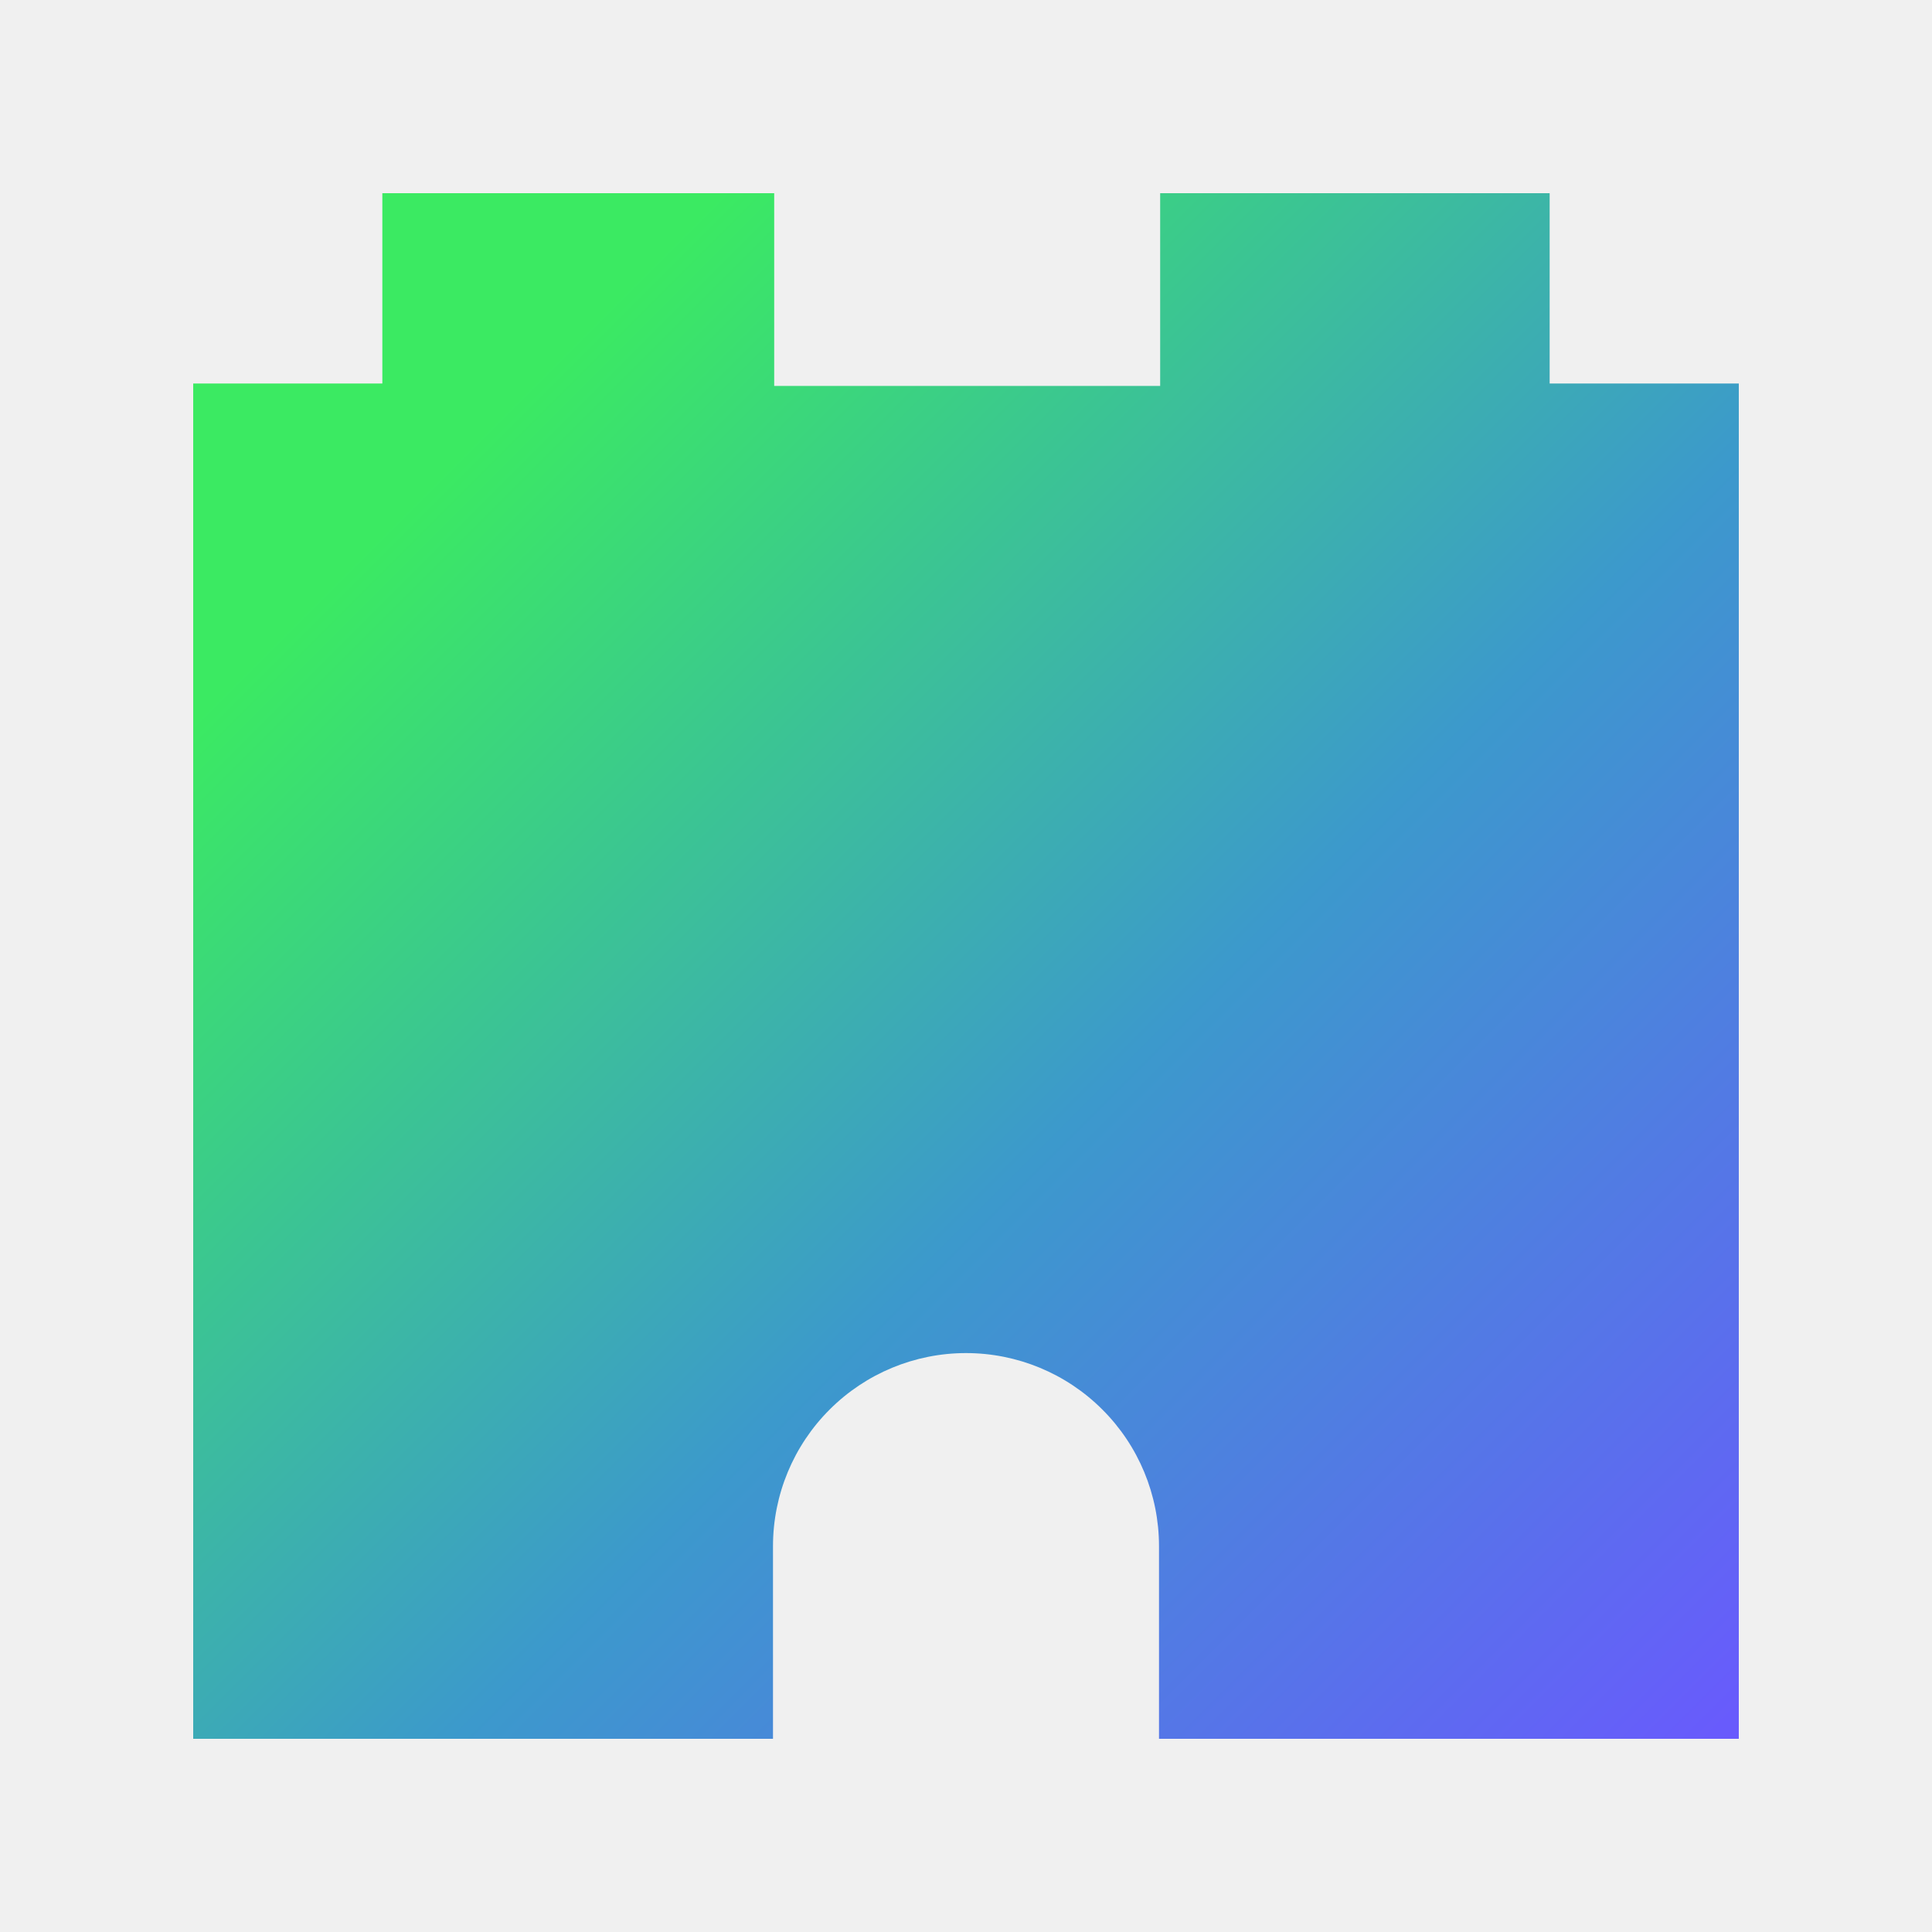
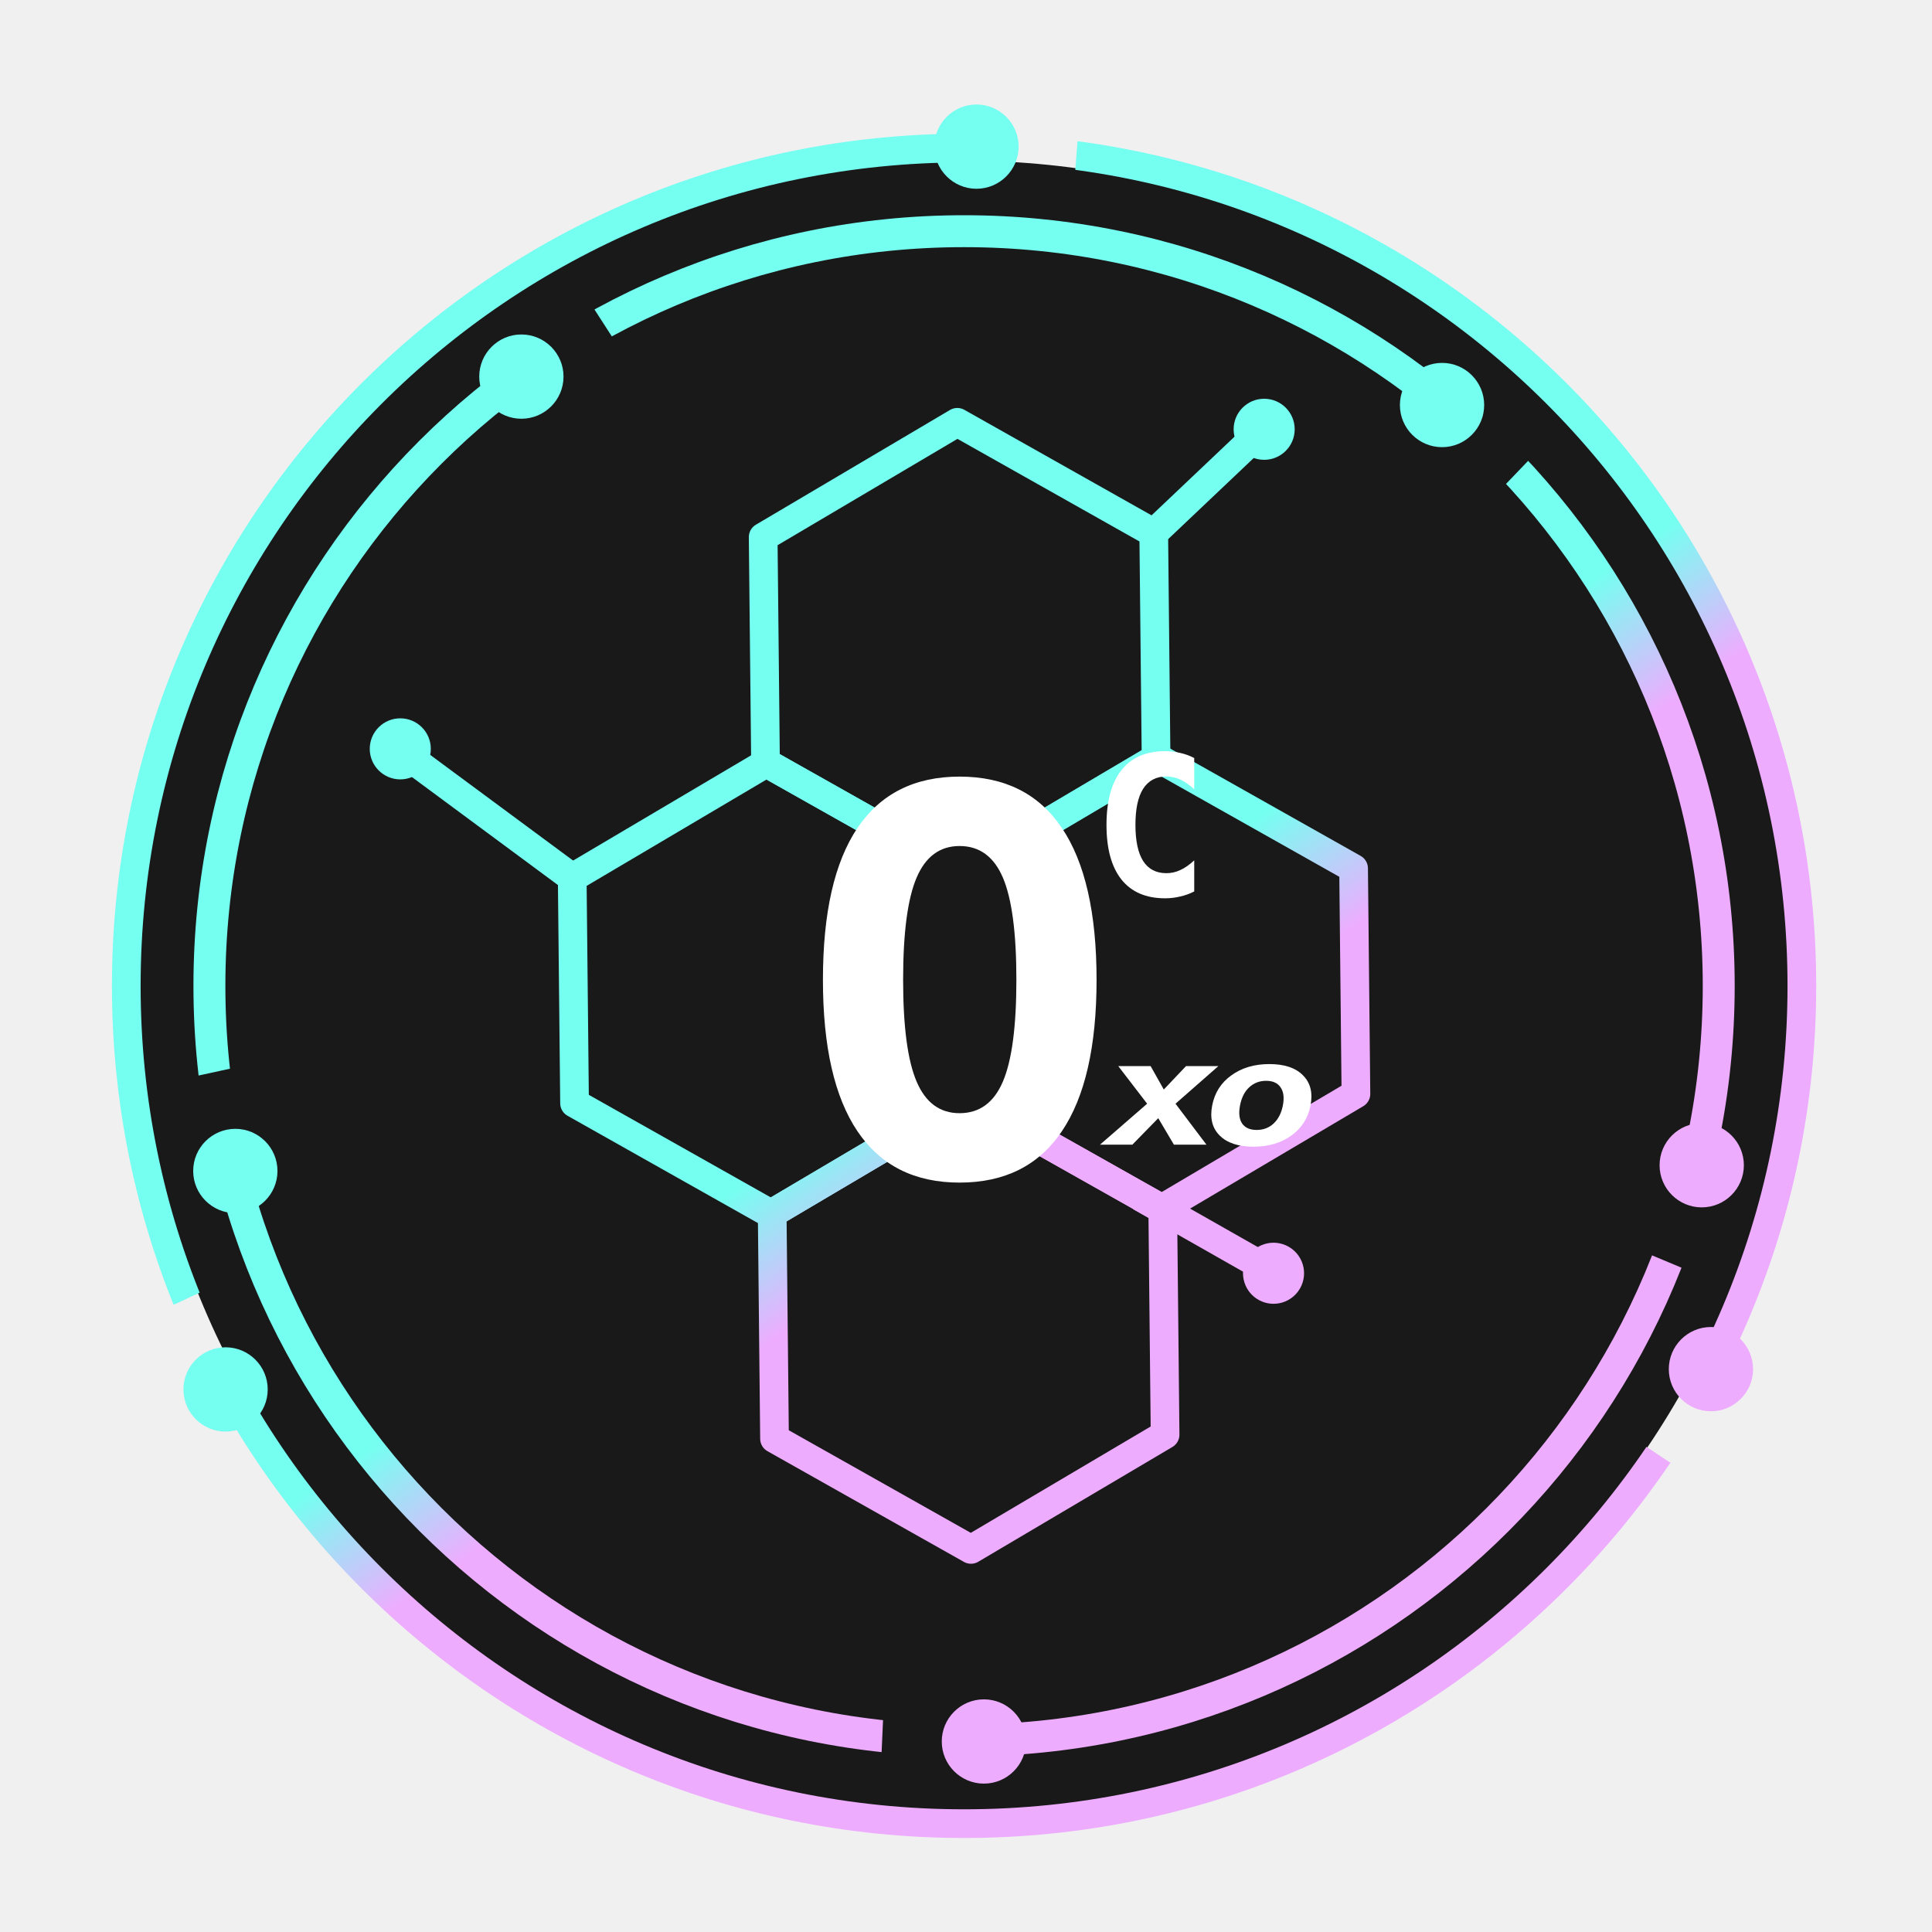
- <svg xmlns="http://www.w3.org/2000/svg" width="40" height="40" viewBox="0 0 40 40" fill="none">
-   <path d="M32.084 7.94V4H24.02V7.99H16.029V4H7.916V7.94H4V36H16.004V32.005C16.006 30.946 16.427 29.931 17.177 29.183C17.926 28.434 18.941 28.014 20 28.014C21.059 28.014 22.074 28.434 22.823 29.183C23.573 29.931 23.994 30.946 23.996 32.005V36H36V7.94H32.084Z" fill="url(#paint0_linear)" />
+ <svg xmlns="http://www.w3.org/2000/svg" width="100%" height="100%" viewBox="0 0 167 167" version="1.1" xml:space="preserve" style="fill-rule:evenodd;clip-rule:evenodd;stroke-linecap:round;stroke-linejoin:round;stroke-miterlimit:1.5;">
+   <g>
+     <g>
+       <ellipse cx="83.296" cy="85.205" rx="71.296" ry="71.323" style="fill:#191919;" />
+       <path d="M84.404,9.032c2.01,0 3.643,1.633 3.643,3.642c-0,2.01 -1.633,3.643 -3.643,3.643c-2.009,-0 -3.642,-1.633 -3.642,-3.643c-0,-2.009 1.633,-3.642 3.642,-3.642Z" style="fill:url(#_Linear1);fill-rule:nonzero;" />
+       <path d="M147.891,114.705c2.01,0 3.643,1.633 3.643,3.642c-0,2.01 -1.633,3.643 -3.643,3.643c-2.009,-0 -3.642,-1.633 -3.642,-3.643c0,-2.009 1.633,-3.642 3.642,-3.642Z" style="fill:url(#_Linear2);fill-rule:nonzero;" />
+       <path d="M19.499,116.459c2.01,-0 3.642,1.632 3.642,3.642c0,2.01 -1.632,3.642 -3.642,3.642c-2.01,0 -3.642,-1.632 -3.642,-3.642c-0,-2.01 1.632,-3.642 3.642,-3.642Z" style="fill:url(#_Linear3);fill-rule:nonzero;" />
+       <path d="M85.048,146.89c2.009,-0 3.642,1.632 3.642,3.642c-0,2.01 -1.633,3.642 -3.642,3.642c-2.01,0 -3.643,-1.632 -3.643,-3.642c0,-2.01 1.633,-3.642 3.643,-3.642Z" style="fill:url(#_Linear4);fill-rule:nonzero;" />
+       <path d="M20.342,97.575c2.009,-0 3.642,1.632 3.642,3.642c-0,2.01 -1.633,3.643 -3.642,3.643c-2.01,-0 -3.643,-1.633 -3.643,-3.643c0,-2.01 1.633,-3.642 3.643,-3.642Z" style="fill:url(#_Linear5);fill-rule:nonzero;" />
+       <path d="M45.067,28.911c2.01,0 3.643,1.633 3.643,3.642c-0,2.01 -1.633,3.643 -3.643,3.643c-2.009,-0 -3.642,-1.633 -3.642,-3.643c0,-2.009 1.633,-3.642 3.642,-3.642Z" style="fill:url(#_Linear6);fill-rule:nonzero;" />
+       <path d="M124.649,31.368c2.01,0 3.642,1.633 3.642,3.643c0,2.009 -1.632,3.642 -3.642,3.642c-2.01,-0 -3.643,-1.633 -3.643,-3.642c0,-2.01 1.633,-3.643 3.643,-3.643Z" style="fill:url(#_Linear7);fill-rule:nonzero;" />
+       <path d="M147.095,97.08c2.01,-0 3.643,1.632 3.643,3.642c-0,2.01 -1.633,3.642 -3.643,3.642c-2.009,0 -3.642,-1.632 -3.642,-3.642c0,-2.01 1.633,-3.642 3.642,-3.642Z" style="fill:url(#_Linear8);fill-rule:nonzero;" />
+       <clipPath id="_clip9">
+         <path d="M80.686,-1.193c50.942,0 92.302,41.359 92.302,92.302c-0,50.943 -41.36,92.302 -92.302,92.302c-50.943,0 -92.302,-41.359 -92.302,-92.302c-0,-50.943 41.359,-92.302 92.302,-92.302Zm-58.76,116.811l-2.324,-4.979l-7.073,3.302l2.324,4.979l7.073,-3.302Zm124.512,12.201l3.057,-4.566l-6.486,-4.342l-3.057,4.566l6.486,4.342Zm-53.096,-118.294l-5.479,-0.417l-0.592,7.783l5.479,0.417l0.592,-7.783Z" />
+       </clipPath>
+       <g clip-path="url(#_clip9)">
+         <circle cx="83.333" cy="85.216" r="72.418" style="fill:none;stroke:url(#_Linear10);stroke-width:2.48px;" />
+       </g>
+       <clipPath id="_clip11">
+         <path d="M84.48,-0.032c49.096,0 88.955,39.859 88.955,88.955c-0,49.095 -39.859,88.954 -88.955,88.954c-49.095,-0 -88.954,-39.859 -88.954,-88.954c0,-49.096 39.859,-88.955 88.954,-88.955Zm-69.306,99.084l8.53,-1.858l-1.175,-5.394l-8.53,1.858l1.175,5.394Zm114.918,-65.113l-6.038,6.304l3.986,3.819l6.039,-6.305l-3.987,-3.818Zm-48.507,120.762l0.392,-8.721l-5.515,-0.247l-0.392,8.721l5.515,0.247Zm68.31,-49.202l-8.052,-3.375l-2.134,5.092l8.052,3.374l2.134,-5.091Zm-105.029,-78.67l4.73,7.337l4.64,-2.992l-4.73,-7.337l-4.64,2.992Z" />
+       </clipPath>
+       <g clip-path="url(#_clip11)">
+         <circle cx="83.333" cy="85.216" r="65.232" style="fill:none;stroke:url(#_Linear12);stroke-width:2.76px;" />
+       </g>
+       <g>
+         <path d="M83.223,75.522l0.202,19.492l-16.78,9.921l-16.981,-9.571l-0.202,-19.492l16.779,-9.921l16.982,9.571Z" style="fill:none;stroke:url(#_Linear13);stroke-width:2.48px;" />
+         <path d="M117.003,75.062l0.202,19.491l-16.78,9.921l-16.981,-9.571l-0.202,-19.491l16.779,-9.921l16.982,9.571Z" style="fill:none;stroke:url(#_Linear14);stroke-width:2.48px;" />
+         <path d="M100.507,104.516l0.202,19.492l-16.779,9.921l-16.981,-9.571l-0.202,-19.492l16.779,-9.921l16.981,9.571Z" style="fill:none;stroke:url(#_Linear15);stroke-width:2.48px;" />
+         <path d="M99.728,46.075l0.202,19.491l-16.779,9.921l-16.981,-9.571l-0.202,-19.492l16.779,-9.92l16.981,9.571Z" style="fill:none;stroke:url(#_Linear16);stroke-width:2.48px;" />
+       </g>
+       <path d="M49.462,75.872l-13.415,-9.921" style="fill:none;stroke:url(#_Linear17);stroke-width:2.48px;" />
+       <path d="M99.728,46.075l8.799,-8.342" style="fill:none;stroke:url(#_Linear18);stroke-width:2.48px;" />
+       <circle cx="109.273" cy="37.107" r="2.639" style="fill:url(#_Linear19);" />
+       <path d="M98.723,103.541l10.543,5.987" style="fill:none;stroke:url(#_Linear20);stroke-width:2.48px;" />
+       <path d="M112.608,109.29c0.424,1.394 -0.363,2.87 -1.756,3.294c-1.394,0.425 -2.87,-0.362 -3.294,-1.756c-0.425,-1.393 0.362,-2.869 1.756,-3.294c1.393,-0.424 2.869,0.363 3.294,1.756Z" style="fill:#eeacff;" />
+       <circle cx="34.6" cy="64.73" r="2.639" style="fill:url(#_Linear21);" />
+       <rect x="75.491" y="72.936" width="15.644" height="24.382" style="fill:#191919;" />
+       <g transform="matrix(0.994591,0,0,1,0.626221,-7.10543e-15)">
+         <g transform="matrix(46.4133,0,0,46.4133,97.5025,101.567)" />
+         <text x="68.811px" y="101.567px" style="font-family:'LigaSFMonoNerdFont-Bold', 'Liga SFMono Nerd Font', monospace;font-weight:700;font-size:46.413px;fill:#fff;">O</text>
+       </g>
+       <g transform="matrix(1,0,-0.143207,0.740741,10.399,18.8262)">
+         <g transform="matrix(16.7842,0,0,16.7842,118.793,108.162)" />
+         <text x="99.72px" y="108.162px" style="font-family:'LigaSFMonoNerdFont-Bold', 'Liga SFMono Nerd Font', monospace;font-weight:700;font-size:16.784px;fill:#fff;">x<tspan x="108.417px " y="108.162px ">o</tspan>
+         </text>
+       </g>
+       <g transform="matrix(0.994591,0,0,1,0.602176,7.10543e-15)">
+         <g transform="matrix(16.8162,0,0,16.8162,104.704,77.4158)" />
+         <text x="94.309px" y="77.416px" style="font-family:'LigaSFMonoNerdFont-Bold', 'Liga SFMono Nerd Font', monospace;font-weight:700;font-size:16.816px;fill:#fff;">C</text>
+       </g>
+     </g>
+   </g>
  <defs>
-     <linearGradient id="paint0_linear" x1="2.942" y1="4.9" x2="37.777" y2="39.734" gradientUnits="userSpaceOnUse">
-       <stop offset="0.159" stop-color="#3BEA62" />
-       <stop offset="0.54" stop-color="#3C99CC" />
-       <stop offset="0.937" stop-color="#6B57FF" />
+     <linearGradient id="_Linear1" x1="0" y1="0" x2="1" y2="0" gradientUnits="userSpaceOnUse" gradientTransform="matrix(-7.31719,-10.2823,10.2823,-7.31719,92.3633,97.7531)">
+       <stop offset="0" style="stop-color:#eeacff;stop-opacity:1" />
+       <stop offset="1" style="stop-color:#75fff1;stop-opacity:1" />
+     </linearGradient>
+     <linearGradient id="_Linear2" x1="0" y1="0" x2="1" y2="0" gradientUnits="userSpaceOnUse" gradientTransform="matrix(-7.31719,-10.2823,10.2823,-7.31719,91.0153,96.5335)">
+       <stop offset="0" style="stop-color:#eeacff;stop-opacity:1" />
+       <stop offset="1" style="stop-color:#75fff1;stop-opacity:1" />
+     </linearGradient>
+     <linearGradient id="_Linear3" x1="0" y1="0" x2="1" y2="0" gradientUnits="userSpaceOnUse" gradientTransform="matrix(-7.31719,-10.2823,10.2823,-7.31719,92.3633,97.7531)">
+       <stop offset="0" style="stop-color:#eeacff;stop-opacity:1" />
+       <stop offset="1" style="stop-color:#75fff1;stop-opacity:1" />
+     </linearGradient>
+     <linearGradient id="_Linear4" x1="0" y1="0" x2="1" y2="0" gradientUnits="userSpaceOnUse" gradientTransform="matrix(-7.31719,-10.2823,10.2823,-7.31719,92.3633,97.7531)">
+       <stop offset="0" style="stop-color:#eeacff;stop-opacity:1" />
+       <stop offset="1" style="stop-color:#75fff1;stop-opacity:1" />
+     </linearGradient>
+     <linearGradient id="_Linear5" x1="0" y1="0" x2="1" y2="0" gradientUnits="userSpaceOnUse" gradientTransform="matrix(-7.31719,-10.2823,10.2823,-7.31719,93.2151,97.9213)">
+       <stop offset="0" style="stop-color:#eeacff;stop-opacity:1" />
+       <stop offset="1" style="stop-color:#75fff1;stop-opacity:1" />
+     </linearGradient>
+     <linearGradient id="_Linear6" x1="0" y1="0" x2="1" y2="0" gradientUnits="userSpaceOnUse" gradientTransform="matrix(-7.31719,-10.2823,10.2823,-7.31719,94.7704,94.3832)">
+       <stop offset="0" style="stop-color:#eeacff;stop-opacity:1" />
+       <stop offset="1" style="stop-color:#75fff1;stop-opacity:1" />
+     </linearGradient>
+     <linearGradient id="_Linear7" x1="0" y1="0" x2="1" y2="0" gradientUnits="userSpaceOnUse" gradientTransform="matrix(-7.31719,-10.2823,10.2823,-7.31719,92.3633,97.7531)">
+       <stop offset="0" style="stop-color:#eeacff;stop-opacity:1" />
+       <stop offset="1" style="stop-color:#75fff1;stop-opacity:1" />
+     </linearGradient>
+     <linearGradient id="_Linear8" x1="0" y1="0" x2="1" y2="0" gradientUnits="userSpaceOnUse" gradientTransform="matrix(-7.31719,-10.2823,10.2823,-7.31719,92.3633,97.7531)">
+       <stop offset="0" style="stop-color:#eeacff;stop-opacity:1" />
+       <stop offset="1" style="stop-color:#75fff1;stop-opacity:1" />
+     </linearGradient>
+     <linearGradient id="_Linear10" x1="0" y1="0" x2="1" y2="0" gradientUnits="userSpaceOnUse" gradientTransform="matrix(-7.31719,-10.2823,10.2823,-7.31719,92.3633,97.7531)">
+       <stop offset="0" style="stop-color:#eeacff;stop-opacity:1" />
+       <stop offset="1" style="stop-color:#75fff1;stop-opacity:1" />
+     </linearGradient>
+     <linearGradient id="_Linear12" x1="0" y1="0" x2="1" y2="0" gradientUnits="userSpaceOnUse" gradientTransform="matrix(-7.31719,-10.2823,10.2823,-7.31719,92.3633,97.7531)">
+       <stop offset="0" style="stop-color:#eeacff;stop-opacity:1" />
+       <stop offset="1" style="stop-color:#75fff1;stop-opacity:1" />
+     </linearGradient>
+     <linearGradient id="_Linear13" x1="0" y1="0" x2="1" y2="0" gradientUnits="userSpaceOnUse" gradientTransform="matrix(-7.31719,-10.2823,10.2823,-7.31719,92.3633,97.7531)">
+       <stop offset="0" style="stop-color:#eeacff;stop-opacity:1" />
+       <stop offset="1" style="stop-color:#75fff1;stop-opacity:1" />
+     </linearGradient>
+     <linearGradient id="_Linear14" x1="0" y1="0" x2="1" y2="0" gradientUnits="userSpaceOnUse" gradientTransform="matrix(-7.31719,-10.2823,10.2823,-7.31719,92.3633,97.7531)">
+       <stop offset="0" style="stop-color:#eeacff;stop-opacity:1" />
+       <stop offset="1" style="stop-color:#75fff1;stop-opacity:1" />
+     </linearGradient>
+     <linearGradient id="_Linear15" x1="0" y1="0" x2="1" y2="0" gradientUnits="userSpaceOnUse" gradientTransform="matrix(-7.31719,-10.2823,10.2823,-7.31719,92.3633,97.7531)">
+       <stop offset="0" style="stop-color:#eeacff;stop-opacity:1" />
+       <stop offset="1" style="stop-color:#75fff1;stop-opacity:1" />
+     </linearGradient>
+     <linearGradient id="_Linear16" x1="0" y1="0" x2="1" y2="0" gradientUnits="userSpaceOnUse" gradientTransform="matrix(-7.31719,-10.2823,10.2823,-7.31719,92.3633,97.7531)">
+       <stop offset="0" style="stop-color:#eeacff;stop-opacity:1" />
+       <stop offset="1" style="stop-color:#75fff1;stop-opacity:1" />
+     </linearGradient>
+     <linearGradient id="_Linear17" x1="0" y1="0" x2="1" y2="0" gradientUnits="userSpaceOnUse" gradientTransform="matrix(-7.31719,-10.2823,10.2823,-7.31719,92.3633,97.7531)">
+       <stop offset="0" style="stop-color:#eeacff;stop-opacity:1" />
+       <stop offset="1" style="stop-color:#75fff1;stop-opacity:1" />
+     </linearGradient>
+     <linearGradient id="_Linear18" x1="0" y1="0" x2="1" y2="0" gradientUnits="userSpaceOnUse" gradientTransform="matrix(-7.31719,-10.2823,10.2823,-7.31719,92.3633,97.7531)">
+       <stop offset="0" style="stop-color:#eeacff;stop-opacity:1" />
+       <stop offset="1" style="stop-color:#75fff1;stop-opacity:1" />
+     </linearGradient>
+     <linearGradient id="_Linear19" x1="0" y1="0" x2="1" y2="0" gradientUnits="userSpaceOnUse" gradientTransform="matrix(-7.31719,-10.2823,10.2823,-7.31719,92.3633,97.7531)">
+       <stop offset="0" style="stop-color:#eeacff;stop-opacity:1" />
+       <stop offset="1" style="stop-color:#75fff1;stop-opacity:1" />
+     </linearGradient>
+     <linearGradient id="_Linear20" x1="0" y1="0" x2="1" y2="0" gradientUnits="userSpaceOnUse" gradientTransform="matrix(-7.31719,-10.2823,10.2823,-7.31719,92.3633,97.7531)">
+       <stop offset="0" style="stop-color:#eeacff;stop-opacity:1" />
+       <stop offset="1" style="stop-color:#75fff1;stop-opacity:1" />
+     </linearGradient>
+     <linearGradient id="_Linear21" x1="0" y1="0" x2="1" y2="0" gradientUnits="userSpaceOnUse" gradientTransform="matrix(-7.31719,-10.2823,10.2823,-7.31719,17.6905,125.376)">
+       <stop offset="0" style="stop-color:#eeacff;stop-opacity:1" />
+       <stop offset="1" style="stop-color:#75fff1;stop-opacity:1" />
    </linearGradient>
  </defs>
</svg>
